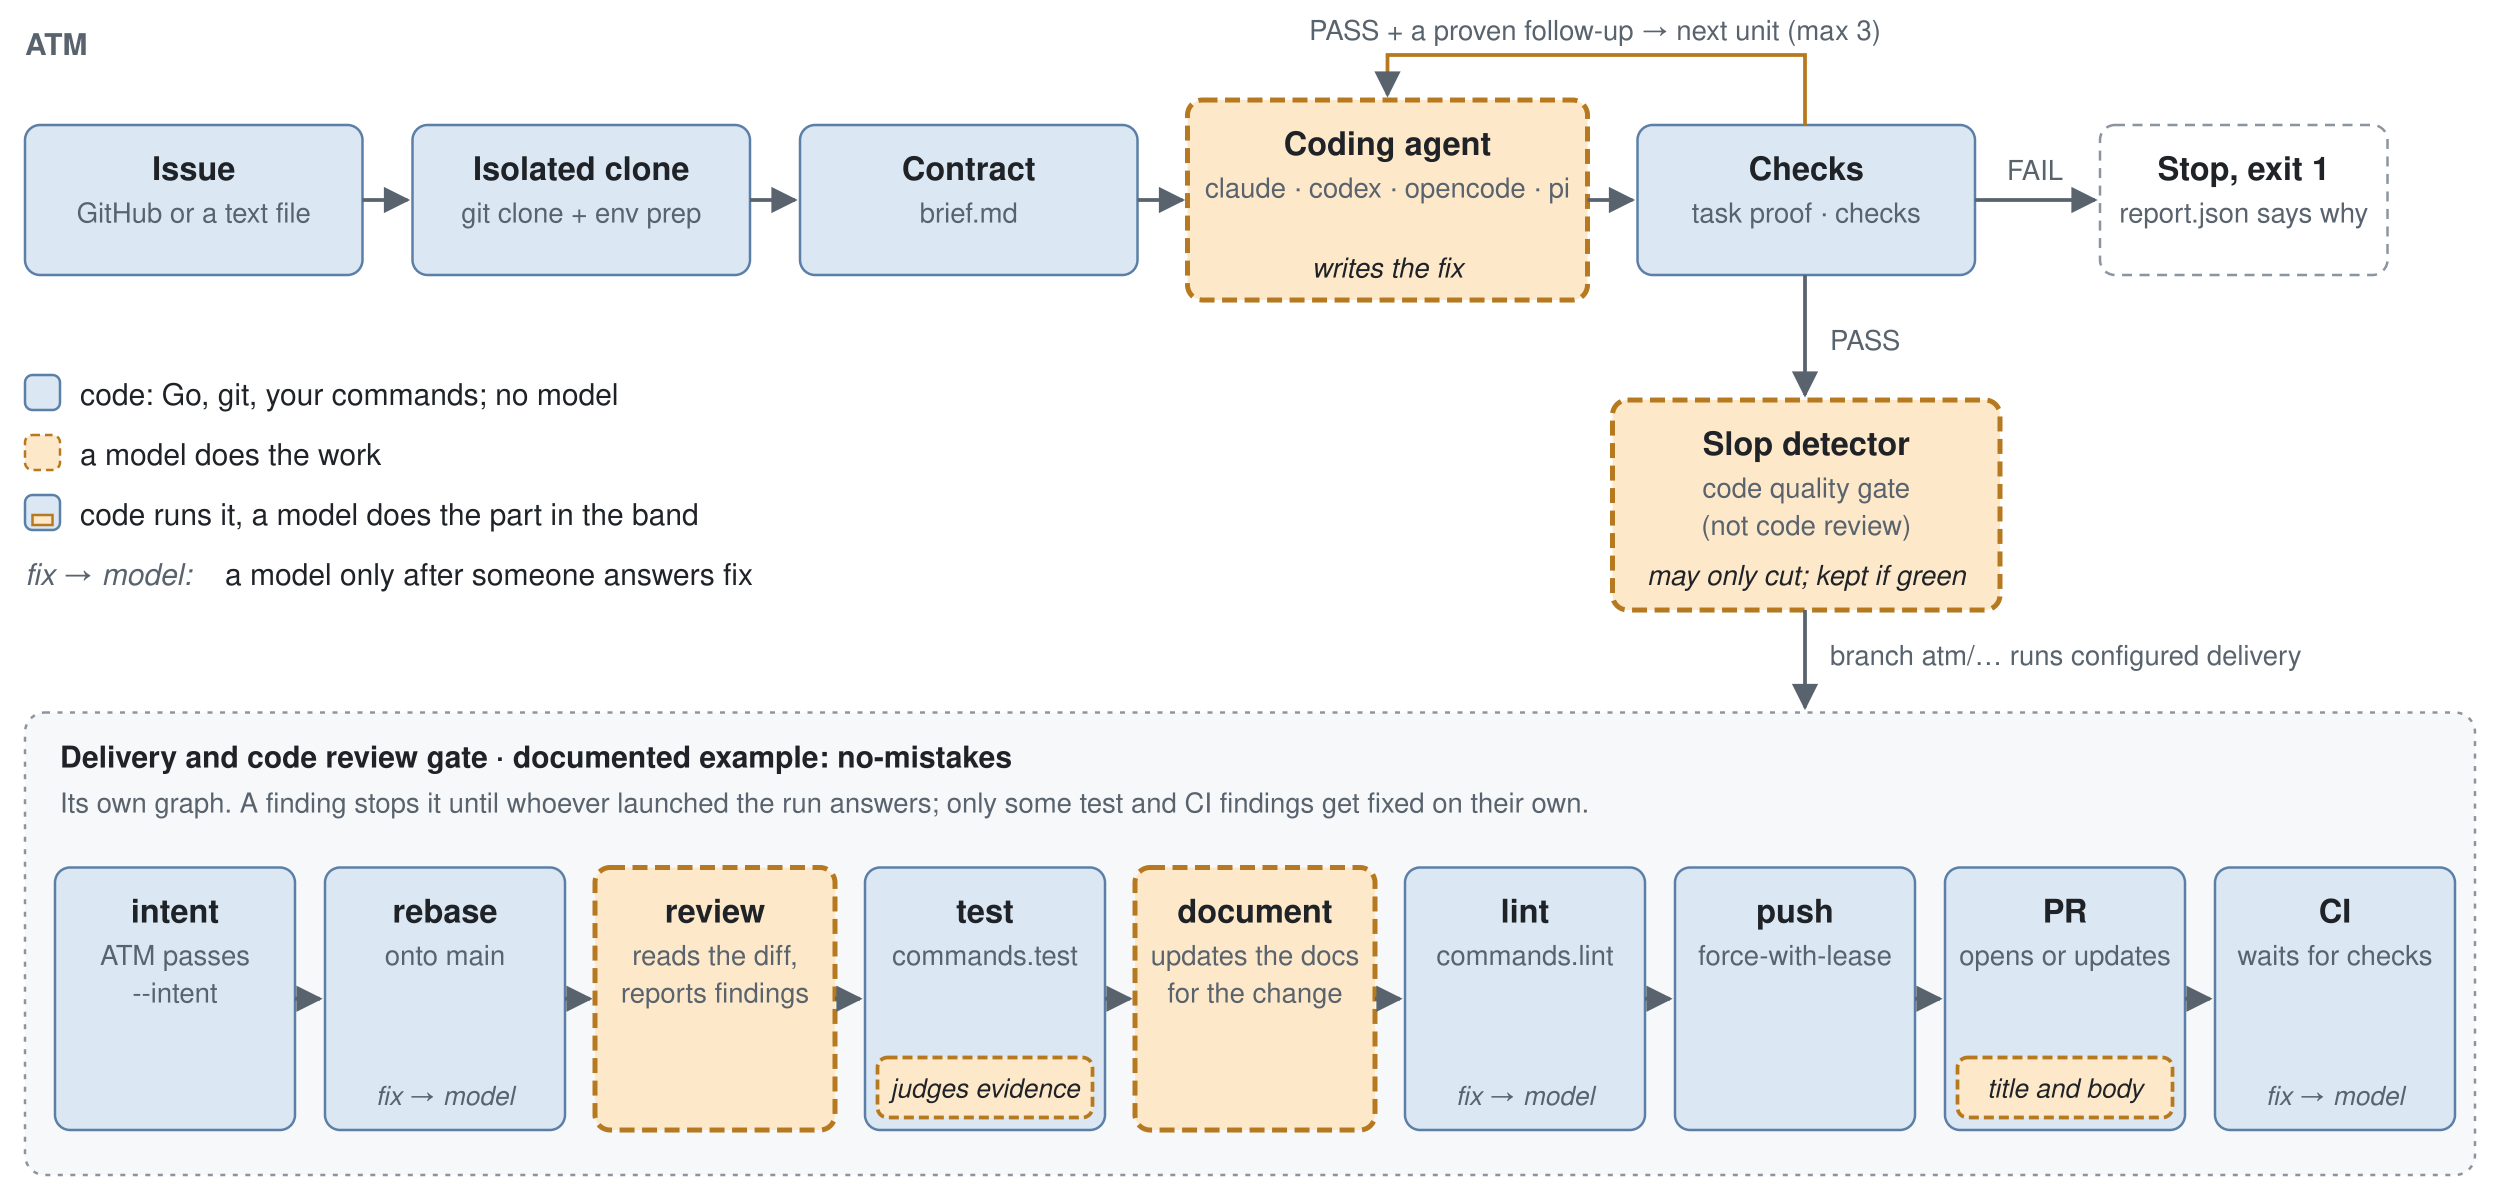
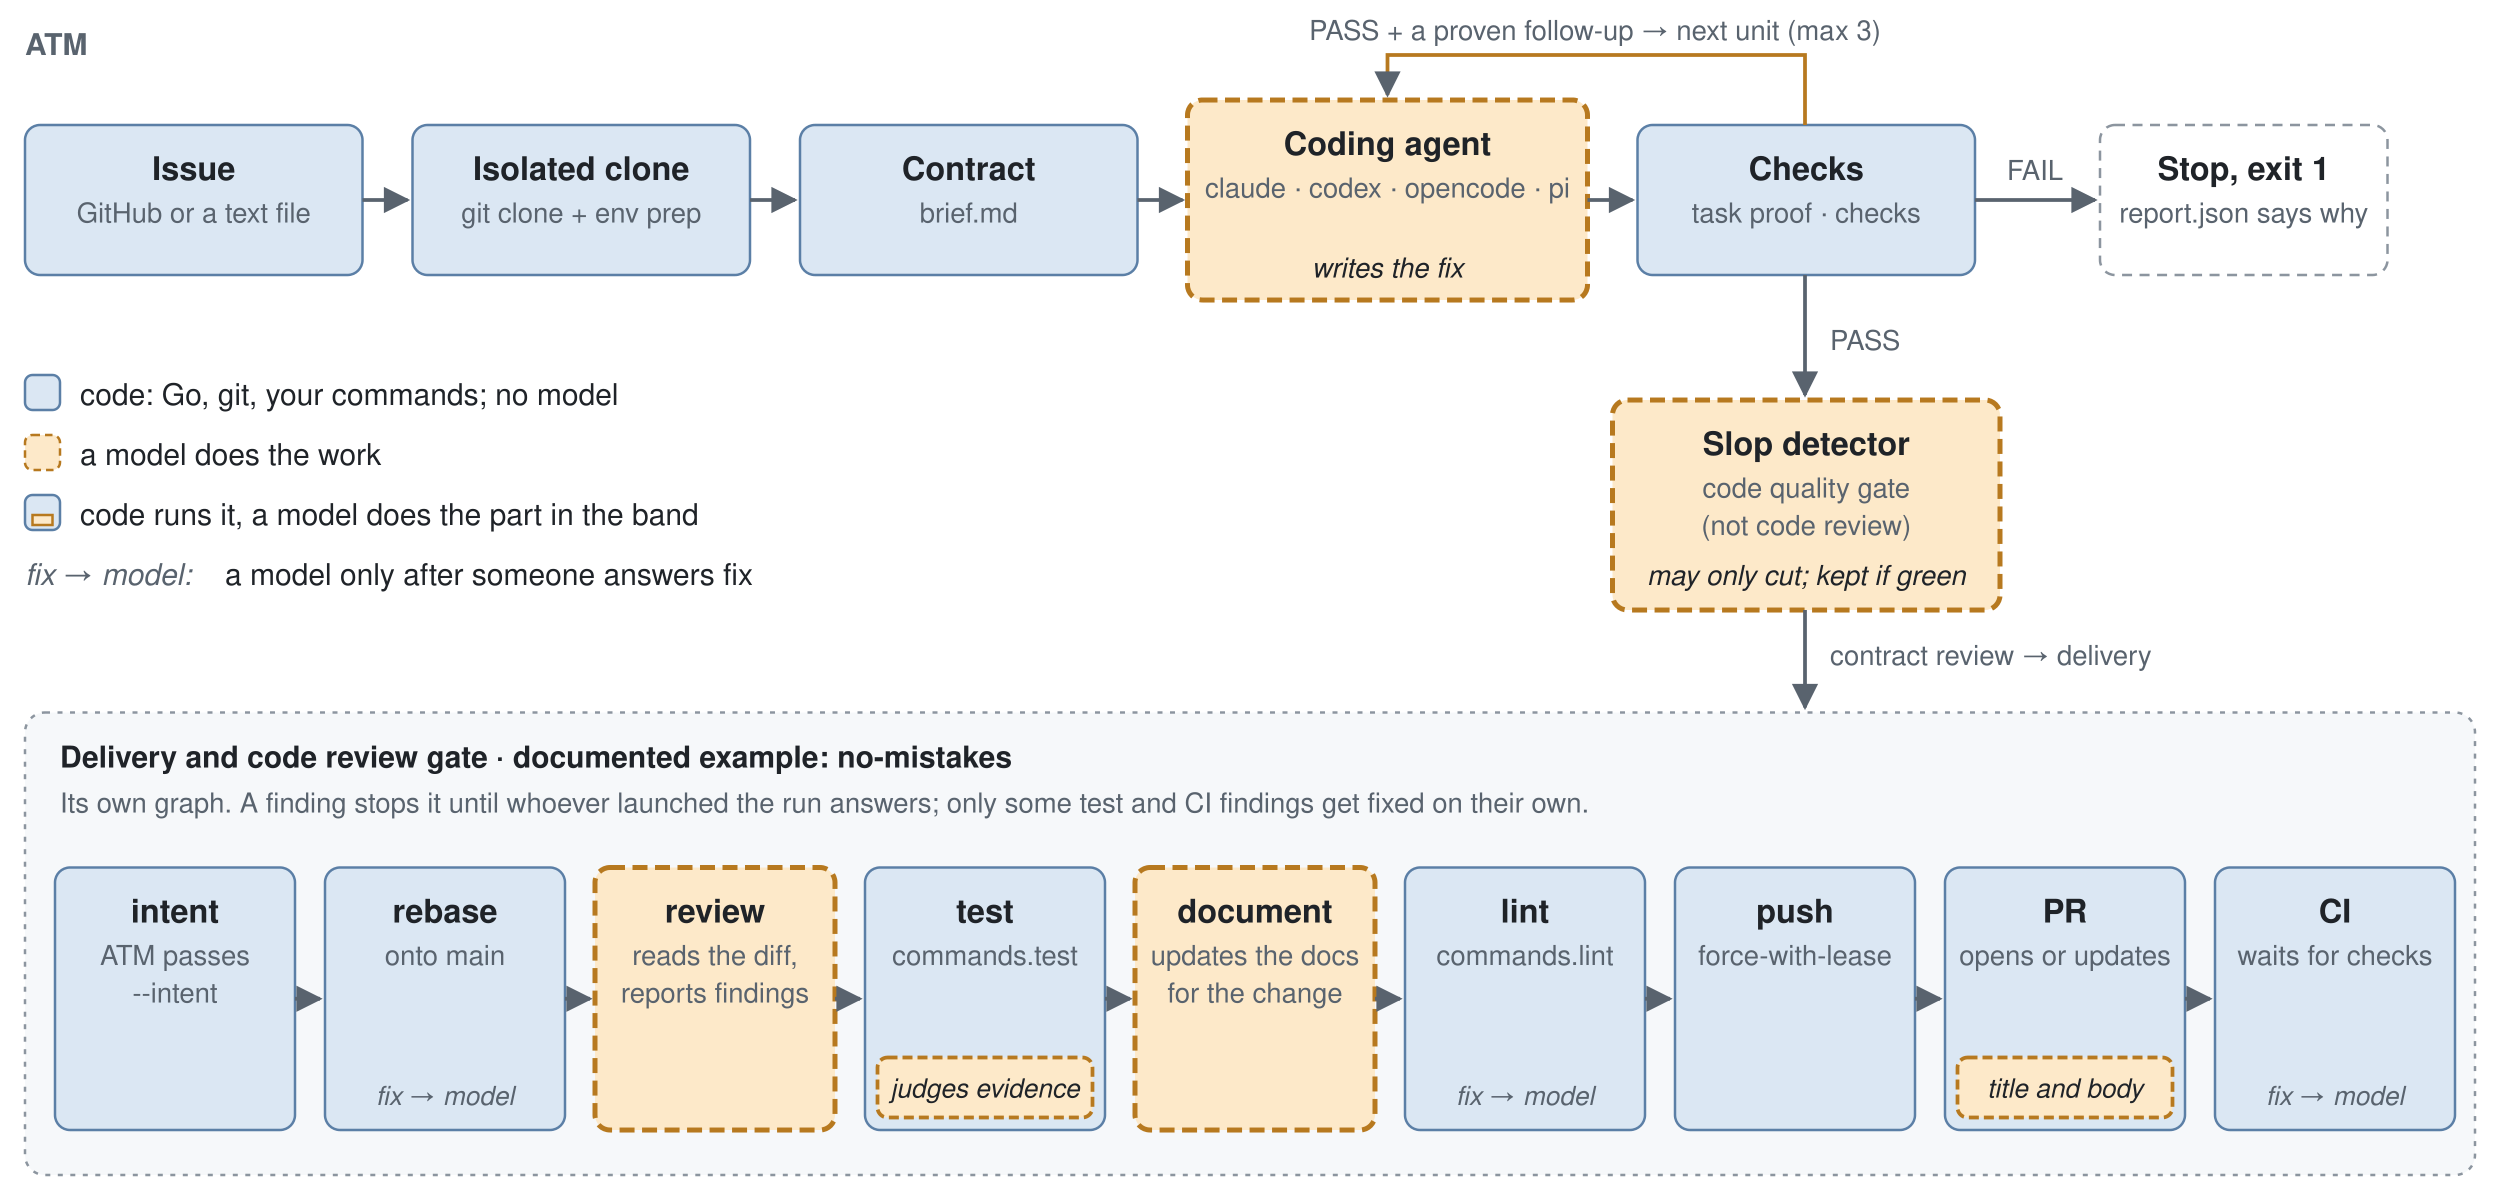
- <svg xmlns="http://www.w3.org/2000/svg" viewBox="0 0 1000 480" width="1000" height="480" role="img" aria-label="ATM pipeline. Issue, isolated clone, contract, coding agent (model), checks. FAIL stops the run. PASS goes to the slop detector, a code quality gate where a model may only cut, then to the delivery and code review gate, your delivery command. The shipped example is no-mistakes, whose own pipeline mixes code and models: intent, rebase, review (model), test (command plus a model judging the evidence), document (model), lint, push, PR (model writes title and body), CI. Rebase, lint and CI call a model only after a fix answer.">
+ <svg xmlns="http://www.w3.org/2000/svg" viewBox="0 0 1000 480" width="1000" height="480" role="img" aria-label="ATM pipeline. Issue, isolated clone, contract, coding agent (model), checks. FAIL stops the run. PASS goes to the slop detector, a code quality gate where a model may only cut, then to a current-head contract review before the delivery and code review gate, your delivery command. The shipped example is no-mistakes, whose own pipeline mixes code and models: intent, rebase, review (model), test (command plus a model judging the evidence), document (model), lint, push, PR (model writes title and body), CI. Rebase, lint and CI call a model only after a fix answer.">
  <defs>
    <marker id="ar" viewBox="0 0 10 10" refX="9" refY="5" markerWidth="7" markerHeight="7" orient="auto-start-reverse">
      <path d="M0 0L10 5L0 10z" fill="#59636e" />
    </marker>
  </defs>
  <g font-family="-apple-system,BlinkMacSystemFont,'Segoe UI',Helvetica,Arial,sans-serif" font-size="13" fill="#1f2328">
    <text x="10" y="22" text-anchor="start" font-size="12" font-weight="700" fill="#59636e">ATM</text>
    <rect x="10" y="50" width="135" height="60" rx="6" fill="#dbe7f3" stroke="#5b7fa6" />
    <text x="77.5" y="72" text-anchor="middle" font-weight="600">Issue</text>
    <text x="77.5" y="89" text-anchor="middle" font-size="11" fill="#59636e">GitHub or a text file</text>
    <rect x="165" y="50" width="135" height="60" rx="6" fill="#dbe7f3" stroke="#5b7fa6" />
    <text x="232.5" y="72" text-anchor="middle" font-weight="600">Isolated clone</text>
    <text x="232.5" y="89" text-anchor="middle" font-size="11" fill="#59636e">git clone + env prep</text>
    <rect x="320" y="50" width="135" height="60" rx="6" fill="#dbe7f3" stroke="#5b7fa6" />
    <text x="387.5" y="72" text-anchor="middle" font-weight="600">Contract</text>
    <text x="387.5" y="89" text-anchor="middle" font-size="11" fill="#59636e">brief.md</text>
    <rect x="475" y="40" width="160" height="80" rx="6" fill="#fde9c9" stroke="#b7791f" stroke-width="2" stroke-dasharray="6 3" />
    <text x="555.0" y="62" text-anchor="middle" font-weight="700">Coding agent</text>
    <text x="555.0" y="79" text-anchor="middle" font-size="11" fill="#59636e">claude · codex · opencode · pi</text>
    <text x="555" y="111" text-anchor="middle" font-size="11" font-style="italic">writes the fix</text>
    <rect x="655" y="50" width="135" height="60" rx="6" fill="#dbe7f3" stroke="#5b7fa6" />
    <text x="722.5" y="72" text-anchor="middle" font-weight="600">Checks</text>
    <text x="722.5" y="89" text-anchor="middle" font-size="11" fill="#59636e">task proof · checks</text>
    <rect x="840" y="50" width="115" height="60" rx="6" fill="none" stroke="#8c959f" stroke-dasharray="4 3" />
    <text x="897.5" y="72" text-anchor="middle" font-weight="600">Stop, exit 1</text>
    <text x="897.5" y="89" text-anchor="middle" font-size="11" fill="#59636e">report.json says why</text>
    <path d="M145 80H163" stroke="#59636e" stroke-width="1.5" fill="none" marker-end="url(#ar)" />
    <path d="M300 80H318" stroke="#59636e" stroke-width="1.5" fill="none" marker-end="url(#ar)" />
    <path d="M455 80H473" stroke="#59636e" stroke-width="1.5" fill="none" marker-end="url(#ar)" />
    <path d="M635 80H653" stroke="#59636e" stroke-width="1.5" fill="none" marker-end="url(#ar)" />
    <path d="M790 80H838" stroke="#59636e" stroke-width="1.5" fill="none" marker-end="url(#ar)" />
    <text x="814" y="72" text-anchor="middle" font-size="11" fill="#59636e">FAIL</text>
    <path d="M722 50V22H555V38" stroke="#b7791f" stroke-width="1.5" fill="none" marker-end="url(#ar)" />
    <text x="638" y="16" text-anchor="middle" font-size="11" fill="#59636e">PASS + a proven follow-up → next unit (max 3)</text>
    <rect x="645" y="160" width="155" height="84" rx="6" fill="#fde9c9" stroke="#b7791f" stroke-width="2" stroke-dasharray="6 3" />
    <text x="722.5" y="182" text-anchor="middle" font-weight="700">Slop detector</text>
    <text x="722.5" y="199" text-anchor="middle" font-size="11" fill="#59636e">code quality gate</text>
    <text x="722.5" y="214" text-anchor="middle" font-size="11" fill="#59636e">(not code review)</text>
    <text x="722.5" y="234" text-anchor="middle" font-size="11" font-style="italic">may only cut; kept if green</text>
    <path d="M722 110V158" stroke="#59636e" stroke-width="1.5" fill="none" marker-end="url(#ar)" />
    <text x="732" y="140" text-anchor="start" font-size="11" fill="#59636e">PASS</text>
    <rect x="10" y="150" width="14" height="14" rx="3" fill="#dbe7f3" stroke="#5b7fa6" />
    <text x="32" y="162" text-anchor="start" font-size="12">code: Go, git, your commands; no model</text>
    <rect x="10" y="174" width="14" height="14" rx="3" fill="#fde9c9" stroke="#b7791f" stroke-dasharray="3 2" />
    <text x="32" y="186" text-anchor="start" font-size="12">a model does the work</text>
    <rect x="10" y="198" width="14" height="14" rx="3" fill="#dbe7f3" stroke="#5b7fa6" />
    <rect x="13" y="206" width="8" height="4" fill="#fde9c9" stroke="#b7791f" stroke-width="1" />
    <text x="32" y="210" text-anchor="start" font-size="12">code runs it, a model does the part in the band</text>
    <text x="10" y="234" text-anchor="start" font-size="12" font-style="italic" fill="#59636e">fix → model:</text>
    <text x="90" y="234" text-anchor="start" font-size="12">a model only after someone answers fix</text>
    <path d="M722 244V283" stroke="#59636e" stroke-width="1.5" fill="none" marker-end="url(#ar)" />
-     <text x="732" y="266" text-anchor="start" font-size="11" fill="#59636e">branch atm/… runs configured delivery</text>
+     <text x="732" y="266" text-anchor="start" font-size="11" fill="#59636e">contract review → delivery</text>
    <rect x="10" y="285" width="980" height="185" rx="8" fill="#f6f8fa" stroke="#8c959f" stroke-dasharray="2 3" />
    <text x="24" y="307" text-anchor="start" font-size="12" font-weight="700">Delivery and code review gate · documented example: no-mistakes</text>
    <text x="24" y="325" text-anchor="start" font-size="11" fill="#59636e">Its own graph. A finding stops it until whoever launched the run answers; only some test and CI findings get fixed on their own.</text>
    <rect x="22" y="347" width="96" height="105" rx="6" fill="#dbe7f3" stroke="#5b7fa6" />
    <text x="70.0" y="369" text-anchor="middle" font-weight="600">intent</text>
    <text x="70.0" y="386" text-anchor="middle" font-size="11" fill="#59636e">ATM passes</text>
    <text x="70.0" y="401" text-anchor="middle" font-size="11" fill="#59636e">--intent</text>
    <path d="M118 399.5H128" stroke="#59636e" stroke-width="1.5" fill="none" marker-end="url(#ar)" />
    <rect x="130" y="347" width="96" height="105" rx="6" fill="#dbe7f3" stroke="#5b7fa6" />
    <text x="178.0" y="369" text-anchor="middle" font-weight="600">rebase</text>
    <text x="178.0" y="386" text-anchor="middle" font-size="11" fill="#59636e">onto main</text>
    <text x="178.0" y="442" text-anchor="middle" font-size="10.5" font-style="italic" fill="#59636e">fix → model</text>
    <path d="M226 399.5H236" stroke="#59636e" stroke-width="1.5" fill="none" marker-end="url(#ar)" />
    <rect x="238" y="347" width="96" height="105" rx="6" fill="#fde9c9" stroke="#b7791f" stroke-width="2" stroke-dasharray="6 3" />
    <text x="286.0" y="369" text-anchor="middle" font-weight="700">review</text>
    <text x="286.0" y="386" text-anchor="middle" font-size="11" fill="#59636e">reads the diff,</text>
    <text x="286.0" y="401" text-anchor="middle" font-size="11" fill="#59636e">reports findings</text>
    <path d="M334 399.5H344" stroke="#59636e" stroke-width="1.5" fill="none" marker-end="url(#ar)" />
    <rect x="346" y="347" width="96" height="105" rx="6" fill="#dbe7f3" stroke="#5b7fa6" />
    <text x="394.0" y="369" text-anchor="middle" font-weight="600">test</text>
    <text x="394.0" y="386" text-anchor="middle" font-size="11" fill="#59636e">commands.test</text>
    <rect x="351" y="423" width="86" height="24" rx="4" fill="#fde9c9" stroke="#b7791f" stroke-width="1.5" stroke-dasharray="4 2" />
    <text x="394.0" y="439" text-anchor="middle" font-size="10.5" font-style="italic">judges evidence</text>
    <path d="M442 399.5H452" stroke="#59636e" stroke-width="1.5" fill="none" marker-end="url(#ar)" />
    <rect x="454" y="347" width="96" height="105" rx="6" fill="#fde9c9" stroke="#b7791f" stroke-width="2" stroke-dasharray="6 3" />
    <text x="502.0" y="369" text-anchor="middle" font-weight="700">document</text>
    <text x="502.0" y="386" text-anchor="middle" font-size="11" fill="#59636e">updates the docs</text>
    <text x="502.0" y="401" text-anchor="middle" font-size="11" fill="#59636e">for the change</text>
    <path d="M550 399.5H560" stroke="#59636e" stroke-width="1.5" fill="none" marker-end="url(#ar)" />
    <rect x="562" y="347" width="96" height="105" rx="6" fill="#dbe7f3" stroke="#5b7fa6" />
    <text x="610.0" y="369" text-anchor="middle" font-weight="600">lint</text>
    <text x="610.0" y="386" text-anchor="middle" font-size="11" fill="#59636e">commands.lint</text>
    <text x="610.0" y="442" text-anchor="middle" font-size="10.5" font-style="italic" fill="#59636e">fix → model</text>
    <path d="M658 399.5H668" stroke="#59636e" stroke-width="1.5" fill="none" marker-end="url(#ar)" />
    <rect x="670" y="347" width="96" height="105" rx="6" fill="#dbe7f3" stroke="#5b7fa6" />
    <text x="718.0" y="369" text-anchor="middle" font-weight="600">push</text>
    <text x="718.0" y="386" text-anchor="middle" font-size="11" fill="#59636e">force-with-lease</text>
    <path d="M766 399.5H776" stroke="#59636e" stroke-width="1.5" fill="none" marker-end="url(#ar)" />
    <rect x="778" y="347" width="96" height="105" rx="6" fill="#dbe7f3" stroke="#5b7fa6" />
    <text x="826.0" y="369" text-anchor="middle" font-weight="600">PR</text>
    <text x="826.0" y="386" text-anchor="middle" font-size="11" fill="#59636e">opens or updates</text>
    <rect x="783" y="423" width="86" height="24" rx="4" fill="#fde9c9" stroke="#b7791f" stroke-width="1.5" stroke-dasharray="4 2" />
    <text x="826.0" y="439" text-anchor="middle" font-size="10.5" font-style="italic">title and body</text>
    <path d="M874 399.5H884" stroke="#59636e" stroke-width="1.5" fill="none" marker-end="url(#ar)" />
    <rect x="886" y="347" width="96" height="105" rx="6" fill="#dbe7f3" stroke="#5b7fa6" />
    <text x="934.0" y="369" text-anchor="middle" font-weight="600">CI</text>
    <text x="934.0" y="386" text-anchor="middle" font-size="11" fill="#59636e">waits for checks</text>
    <text x="934.0" y="442" text-anchor="middle" font-size="10.5" font-style="italic" fill="#59636e">fix → model</text>
  </g>
</svg>
